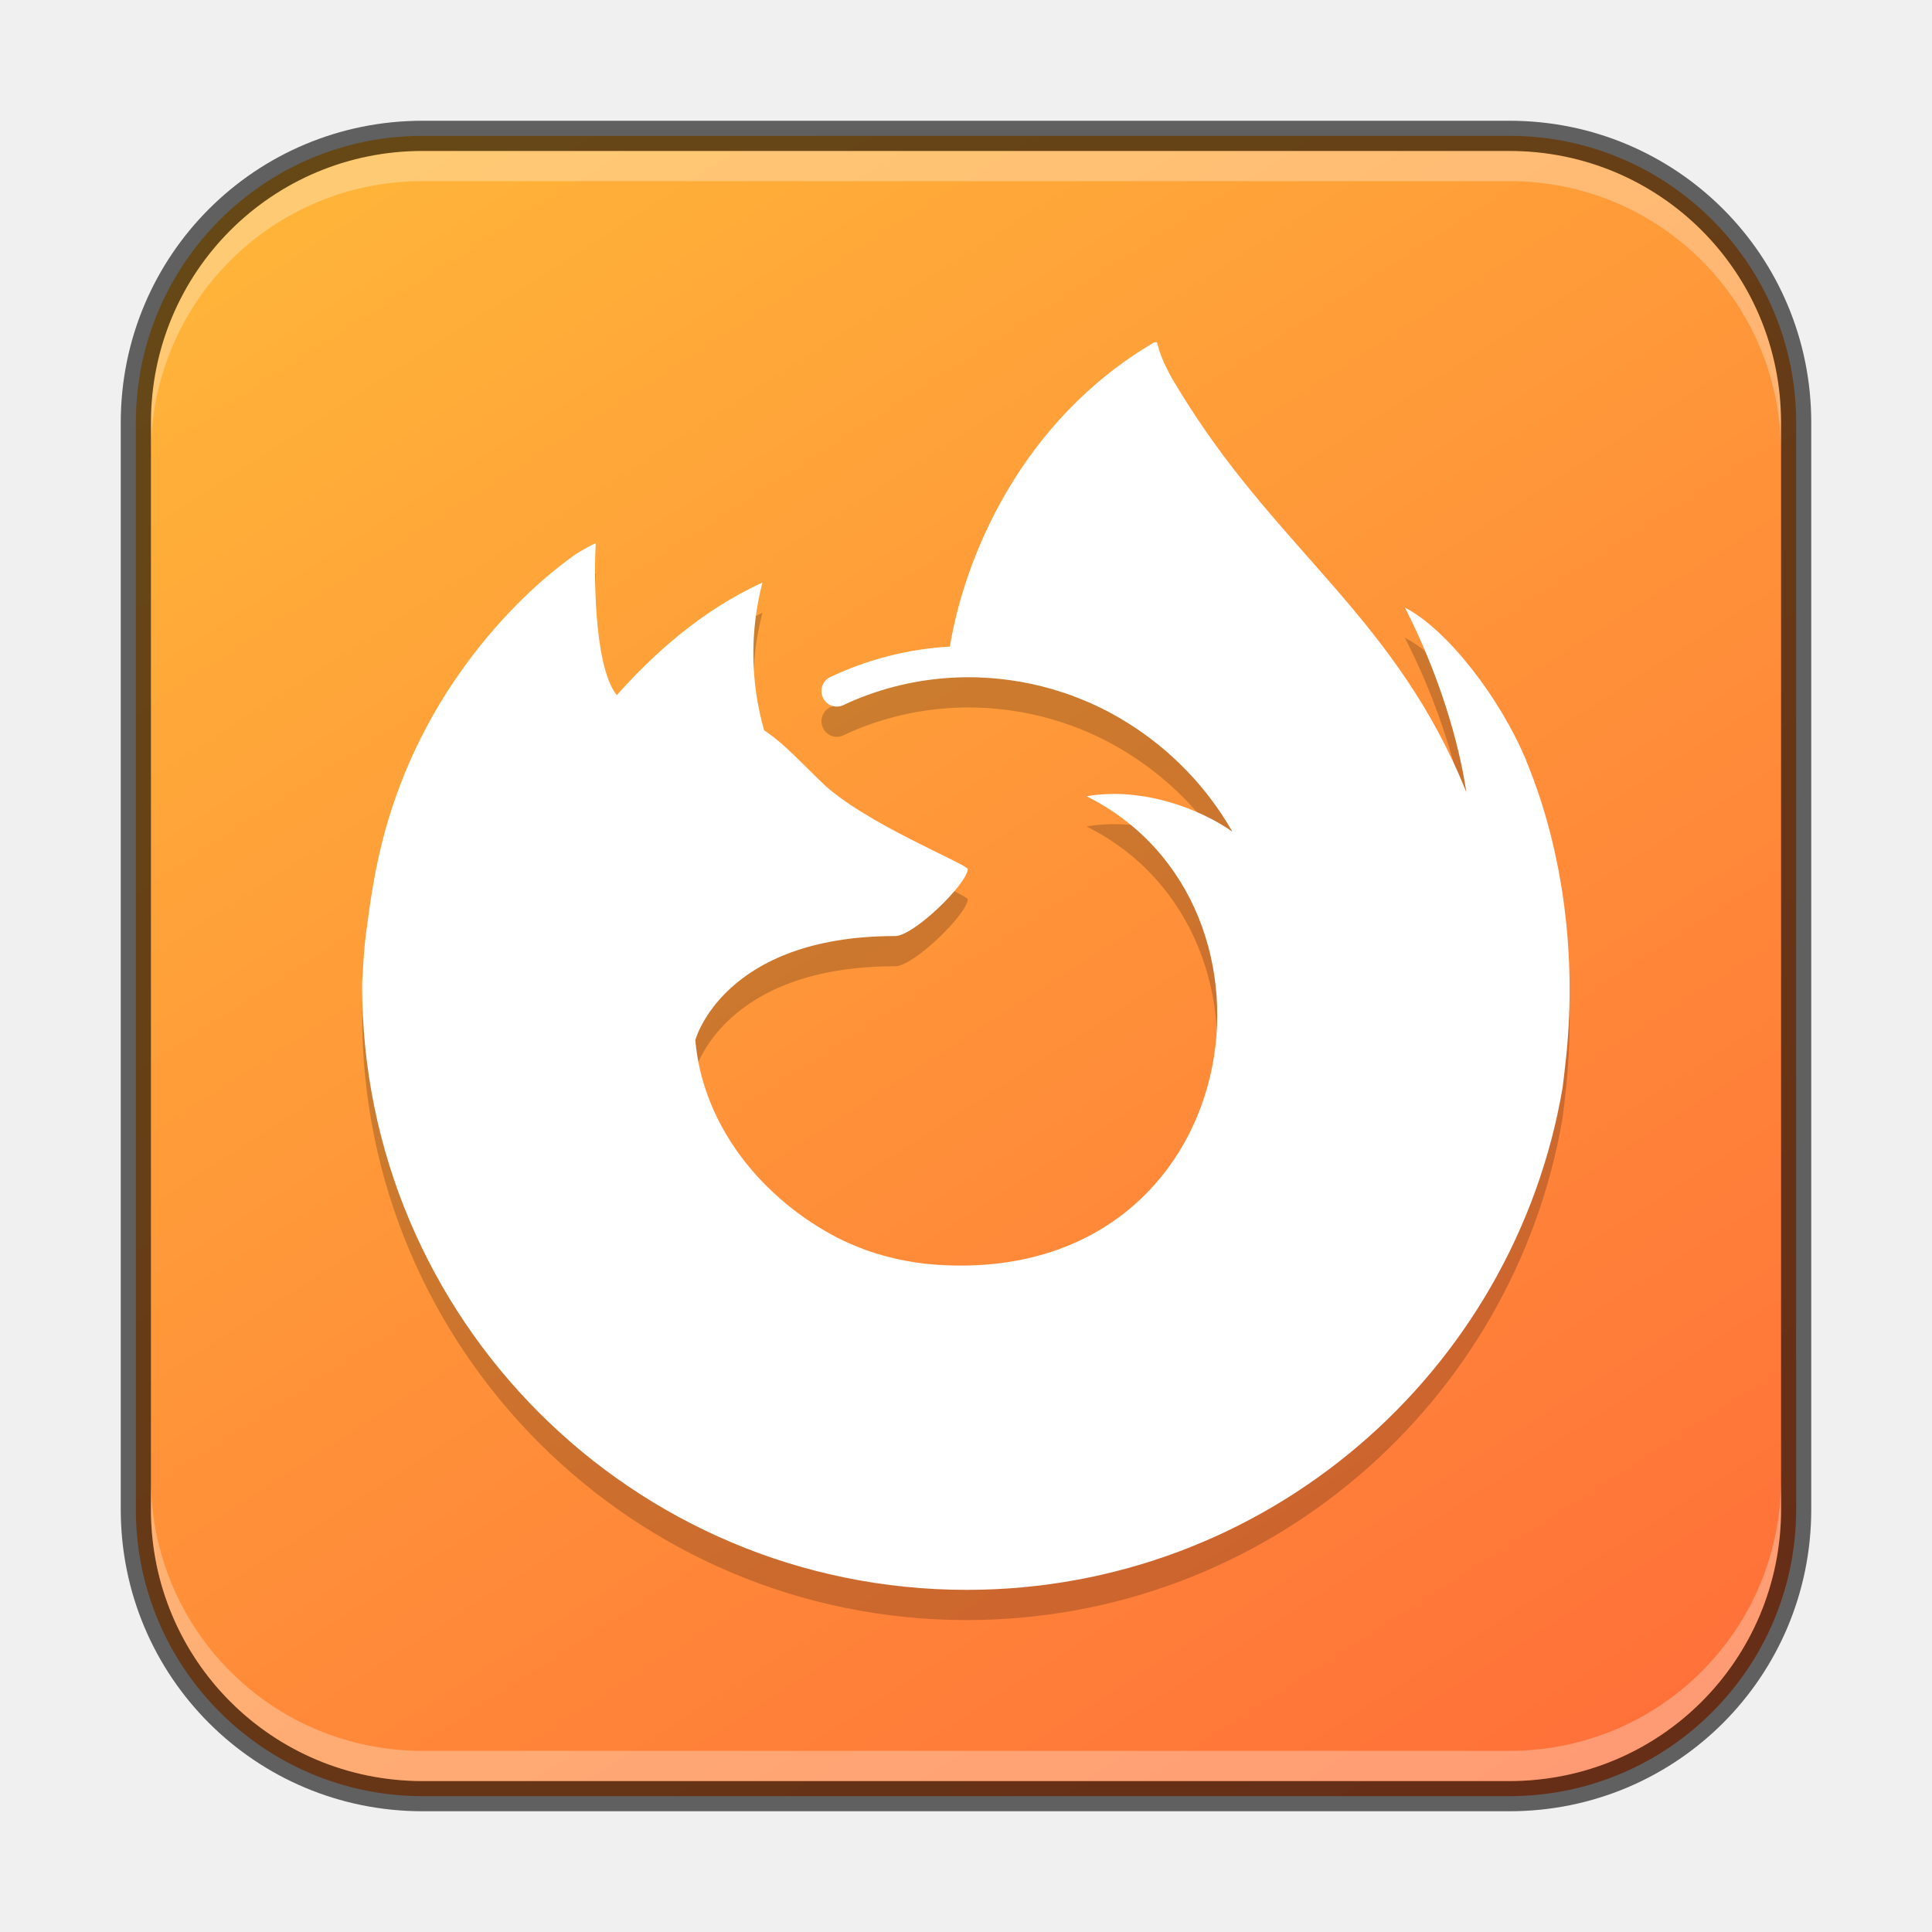
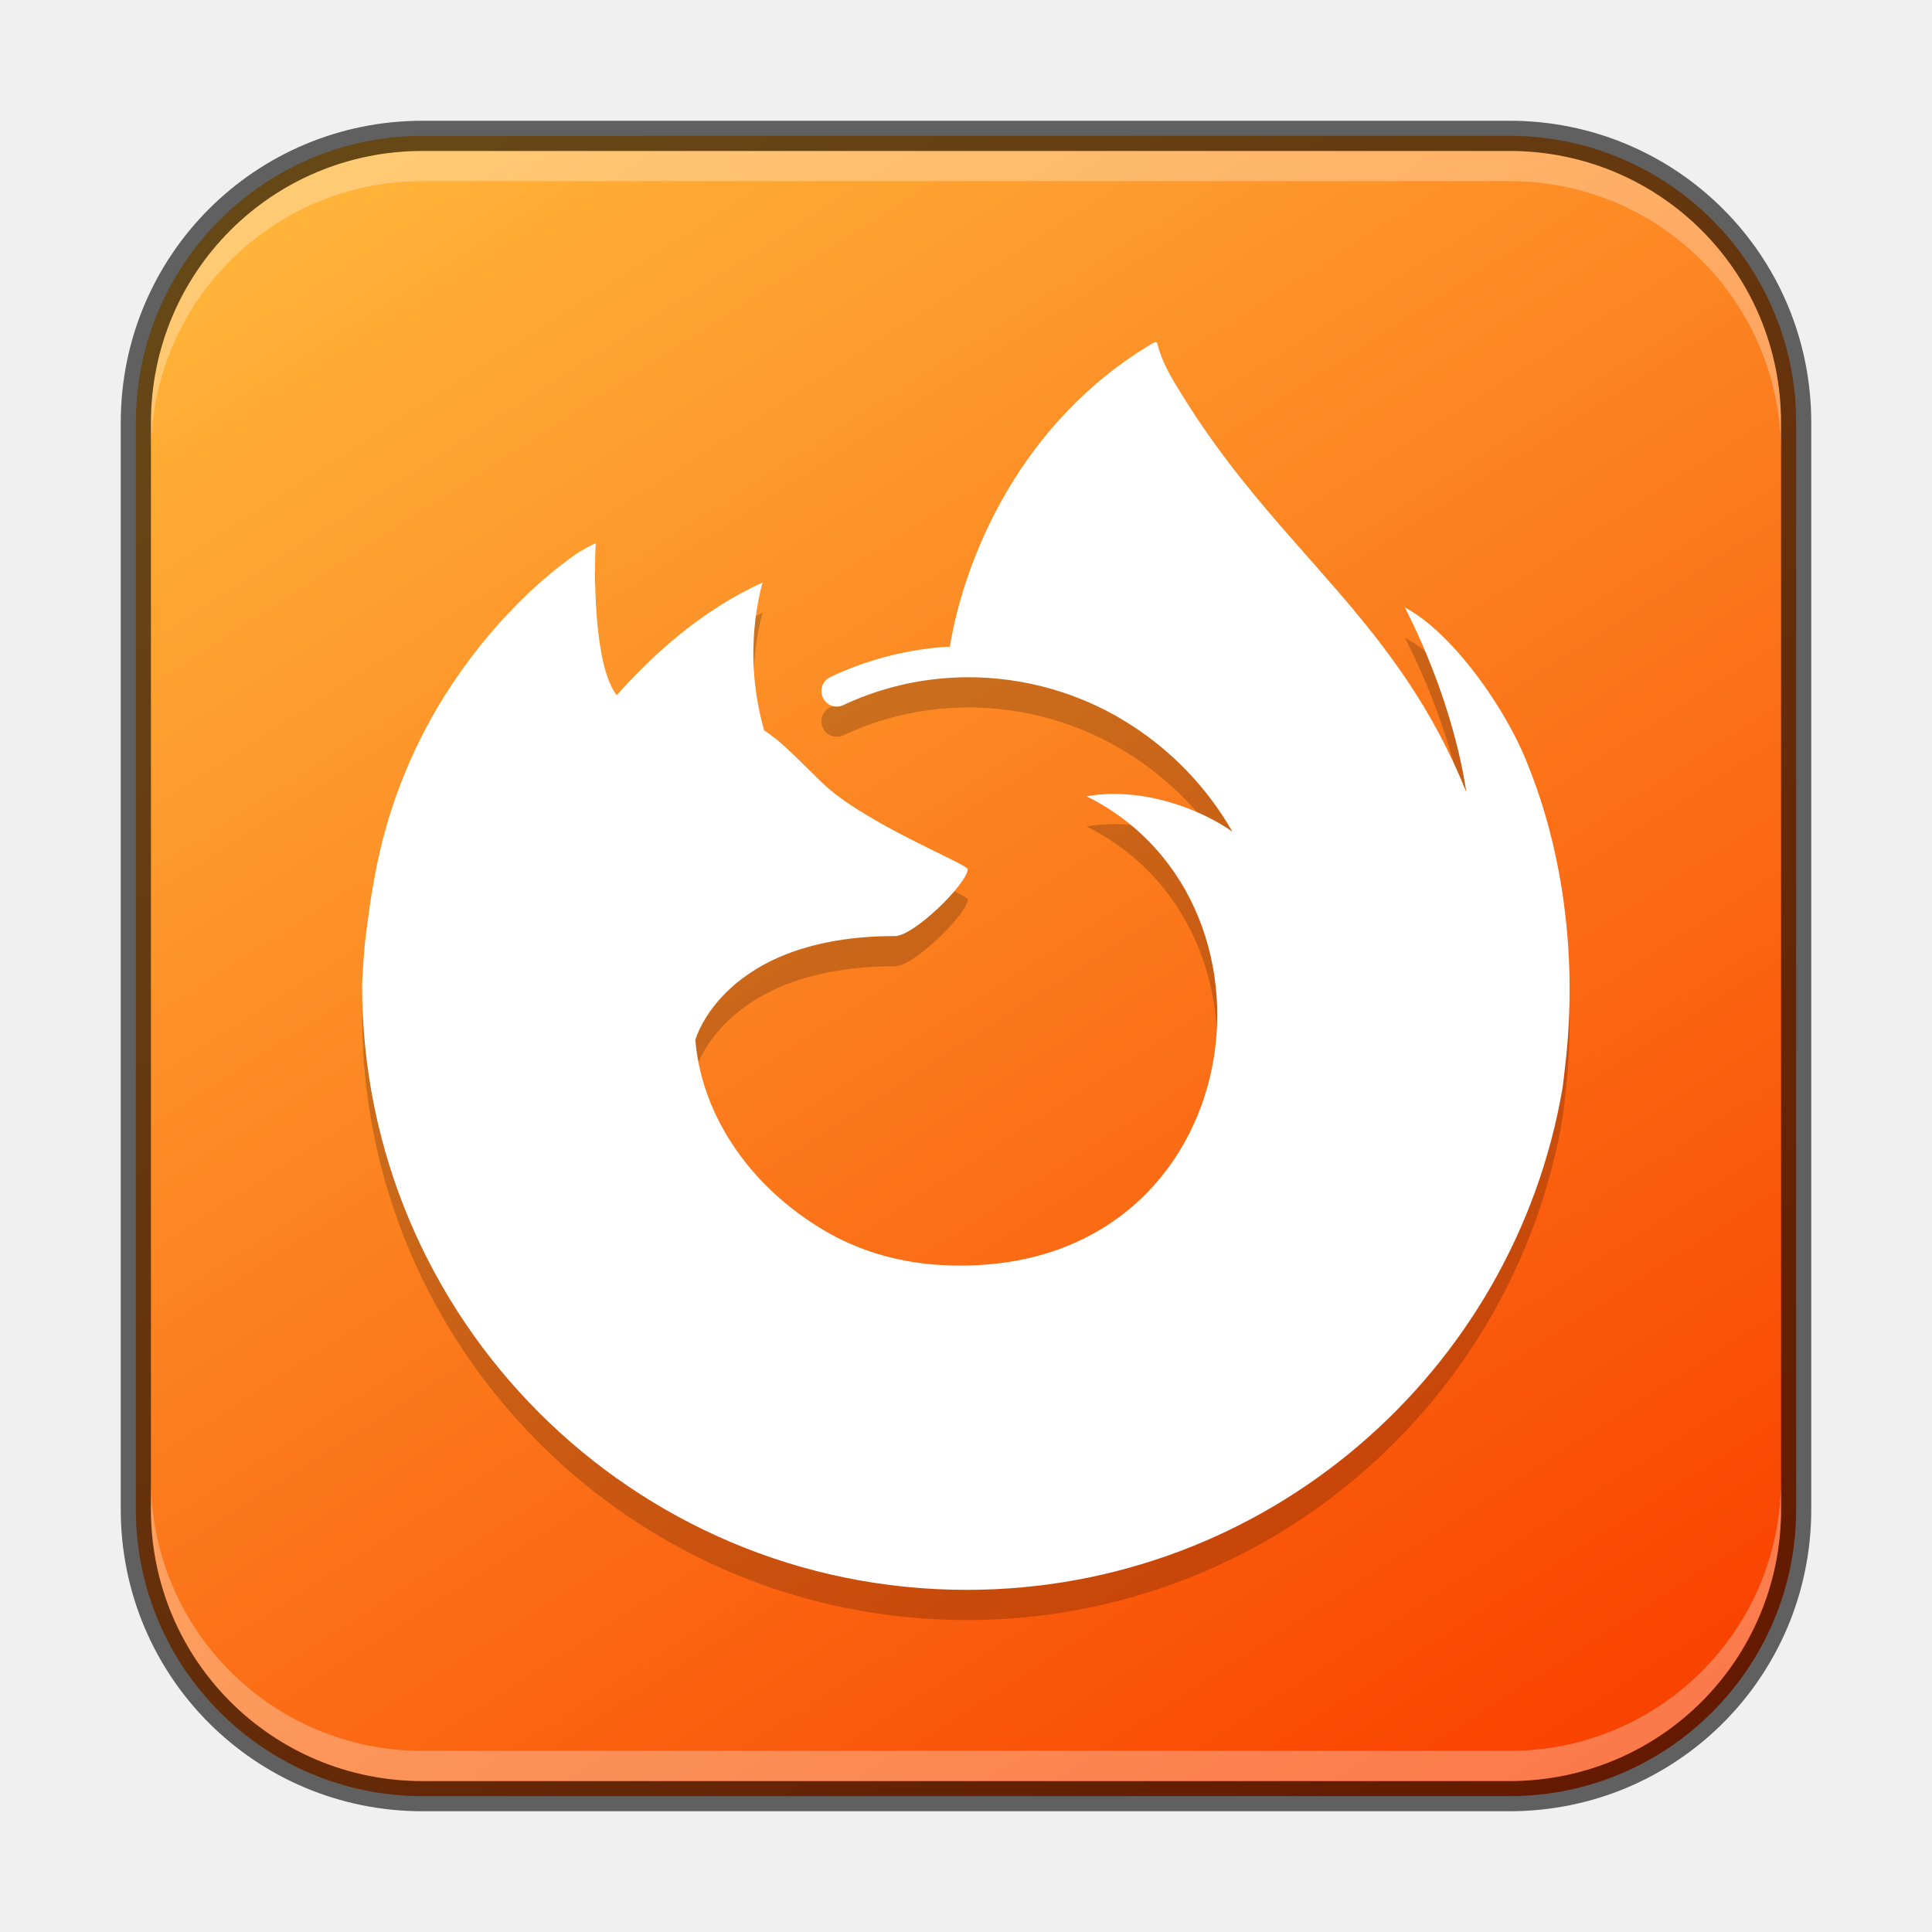
<svg xmlns="http://www.w3.org/2000/svg" xmlns:xlink="http://www.w3.org/1999/xlink" width="64" height="64" viewBox="0 0 64 64" version="1.1" id="svg5">
  <defs id="defs2">
    <linearGradient id="linearGradient3523">
-       <stop style="stop-color:#ff7139;stop-opacity:1;" offset="0" id="stop3519" />
+       <stop style="stop-color:#f94200;stop-opacity:1;" offset="0" id="stop3519" />
      <stop style="stop-color:#ffb439;stop-opacity:1;" offset="1" id="stop3521" />
    </linearGradient>
    <linearGradient xlink:href="#linearGradient3523" id="linearGradient3525" x1="50" y1="60" x2="14" y2="4" gradientUnits="userSpaceOnUse" />
  </defs>
  <rect style="fill:url(#linearGradient3525);fill-opacity:1;stroke:none" id="rect184" width="55" height="55" x="4.5" y="4.5" ry="9.5" />
  <path id="rect2630" style="opacity:0.3;fill:#ffffff;fill-opacity:1" d="M 14,5 C 9.014,5 5,9.014 5,14 v 1 C 5,10.014 9.014,6 14,6 h 36 c 4.986,0 9,4.014 9,9 V 14 C 59,9.014 54.986,5 50,5 Z" />
  <path id="rect899" style="fill:#000000;stroke:none;opacity:0.6" d="M 14,4 C 8.46,4 4,8.46 4,14 v 36 c 0,5.54 4.46,10 10,10 h 36 c 5.54,0 10,-4.46 10,-10 V 14 C 60,8.46 55.54,4 50,4 Z m 0,1 h 36 c 4.986,0 9,4.014 9,9 v 36 c 0,4.986 -4.014,9 -9,9 H 14 C 9.014,59 5,54.986 5,50 V 14 C 5,9.014 9.014,5 14,5 Z" />
  <path id="rect398" style="opacity:0.3;fill:#ffffff" d="M 5 49 L 5 50 C 5 54.986 9.014 59 14 59 L 50 59 C 54.986 59 59 54.986 59 50 L 59 49 C 59 53.986 54.986 58 50 58 L 14 58 C 9.014 58 5 53.986 5 49 z " />
  <path d="m 26.53,24.885 c 0.013,8e-4 0.007,2.5e-4 0,0 z m -4.823,-2.411 c 0.013,5.4e-4 0.007,2.6e-4 0,0 z m 28.852,3.723 c -0.87,-2.094 -2.633,-4.354 -4.018,-5.068 1.127,2.208 1.779,4.424 2.028,6.078 0,0.003 10e-4,0.011 0.004,0.033 -2.265,-5.644 -6.105,-7.921 -9.241,-12.876 -0.158,-0.251 -0.317,-0.502 -0.472,-0.767 -0.079,-0.135 -0.152,-0.273 -0.221,-0.414 -0.13,-0.251 -0.23,-0.517 -0.299,-0.792 0.001,-0.027 -0.019,-0.05 -0.045,-0.054 -0.012,-0.004 -0.025,-0.004 -0.038,0 -0.003,8e-4 -0.007,0.004 -0.01,0.005 -0.004,0.002 -0.01,0.006 -0.015,0.008 0.002,-0.003 0.007,-0.01 0.008,-0.011 -4.453,2.608 -6.299,7.174 -6.774,10.081 -1.376,0.078 -2.724,0.422 -3.969,1.013 -0.235,0.116 -0.344,0.39 -0.253,0.636 0.097,0.28 0.413,0.416 0.683,0.294 1.086,-0.513 2.259,-0.818 3.457,-0.902 0.039,-0.003 0.078,-0.005 0.117,-0.008 0.165,-0.01 0.329,-0.016 0.494,-0.018 0.972,-0.007 1.94,0.127 2.874,0.398 0.054,0.016 0.108,0.035 0.162,0.051 0.155,0.047 0.309,0.099 0.462,0.153 0.112,0.042 0.223,0.085 0.333,0.13 0.089,0.036 0.179,0.072 0.267,0.111 0.138,0.061 0.274,0.125 0.408,0.192 0.062,0.031 0.124,0.061 0.185,0.093 0.131,0.069 0.261,0.141 0.39,0.216 0.083,0.048 0.165,0.097 0.246,0.148 1.451,0.897 2.655,2.143 3.502,3.623 -1.069,-0.751 -2.984,-1.493 -4.829,-1.172 7.203,3.601 5.269,16.002 -4.712,15.534 -0.889,-0.036 -1.767,-0.206 -2.606,-0.503 -0.198,-0.074 -0.395,-0.155 -0.588,-0.24 -0.113,-0.051 -0.226,-0.104 -0.338,-0.161 -2.446,-1.264 -4.465,-3.653 -4.718,-6.554 0,0 0.924,-3.445 6.619,-3.445 0.616,0 2.376,-1.718 2.408,-2.216 -0.007,-0.163 -3.493,-1.549 -4.852,-2.888 -0.726,-0.715 -1.071,-1.06 -1.376,-1.319 -0.166,-0.14 -0.339,-0.271 -0.519,-0.392 -0.457,-1.597 -0.476,-3.287 -0.056,-4.894 -2.057,0.937 -3.658,2.418 -4.821,3.725 h -0.009 c -0.794,-1.006 -0.738,-4.323 -0.693,-5.015 -0.01,-0.043 -0.592,0.302 -0.669,0.354 -0.701,0.5 -1.355,1.061 -1.957,1.677 -0.685,0.694 -1.31,1.444 -1.87,2.243 0,10e-4 -5.3e-4,0.002 -8e-4,0.003 0,-0.001 5.3e-4,-0.002 8e-4,-0.003 -1.288,1.825 -2.201,3.887 -2.687,6.068 -0.005,0.022 -0.191,0.838 -0.327,1.846 -0.023,0.157 -0.044,0.314 -0.064,0.471 -0.046,0.303 -0.083,0.633 -0.118,1.147 -0.002,0.02 -0.003,0.04 -0.004,0.059 -0.015,0.222 -0.028,0.444 -0.04,0.666 0,0.034 -0.002,0.068 -0.002,0.102 0,11.059 8.967,20.024 20.027,20.024 9.905,0 18.13,-7.191 19.74,-16.636 0.034,-0.256 0.061,-0.514 0.091,-0.772 0.398,-3.434 -0.044,-7.044 -1.299,-10.062 z" style="display:inline;fill:#000000;stroke-width:0.083;enable-background:new;opacity:0.2" id="path4039" />
  <path d="m 26.53,23.884 c 0.013,8e-4 0.007,2.5e-4 0,0 z m -4.823,-2.411 c 0.013,5.4e-4 0.007,2.6e-4 0,0 z m 28.852,3.723 c -0.87,-2.094 -2.633,-4.354 -4.018,-5.068 1.127,2.208 1.779,4.424 2.028,6.078 0,0.003 10e-4,0.011 0.004,0.033 -2.265,-5.644 -6.105,-7.921 -9.241,-12.876 -0.158,-0.251 -0.317,-0.502 -0.472,-0.767 -0.079,-0.135 -0.152,-0.273 -0.221,-0.414 -0.13,-0.251 -0.23,-0.517 -0.299,-0.792 0.001,-0.027 -0.019,-0.05 -0.045,-0.054 -0.012,-0.004 -0.025,-0.004 -0.038,0 -0.003,8e-4 -0.007,0.004 -0.01,0.005 -0.004,0.002 -0.01,0.006 -0.015,0.008 0.002,-0.003 0.007,-0.01 0.008,-0.011 -4.453,2.608 -6.299,7.174 -6.774,10.081 -1.376,0.078 -2.724,0.422 -3.969,1.013 -0.235,0.116 -0.344,0.39 -0.253,0.636 0.097,0.28 0.413,0.416 0.683,0.294 1.086,-0.513 2.259,-0.818 3.457,-0.902 0.039,-0.003 0.078,-0.005 0.117,-0.008 0.165,-0.01 0.329,-0.016 0.494,-0.018 0.972,-0.007 1.94,0.127 2.874,0.398 0.054,0.016 0.108,0.035 0.162,0.051 0.155,0.047 0.309,0.099 0.462,0.153 0.112,0.042 0.223,0.085 0.333,0.13 0.089,0.036 0.179,0.072 0.267,0.111 0.138,0.061 0.274,0.125 0.408,0.192 0.062,0.031 0.124,0.061 0.185,0.093 0.131,0.069 0.261,0.141 0.39,0.216 0.083,0.048 0.165,0.097 0.246,0.148 1.451,0.897 2.655,2.143 3.502,3.623 -1.069,-0.751 -2.984,-1.493 -4.829,-1.172 7.203,3.601 5.269,16.002 -4.712,15.534 -0.889,-0.036 -1.767,-0.206 -2.606,-0.503 -0.198,-0.074 -0.395,-0.155 -0.588,-0.24 -0.113,-0.051 -0.226,-0.104 -0.338,-0.161 -2.446,-1.264 -4.465,-3.653 -4.718,-6.554 0,0 0.924,-3.445 6.619,-3.445 0.616,0 2.376,-1.718 2.408,-2.216 -0.007,-0.163 -3.493,-1.549 -4.852,-2.888 -0.726,-0.715 -1.071,-1.06 -1.376,-1.319 -0.166,-0.14 -0.339,-0.271 -0.519,-0.392 -0.457,-1.597 -0.476,-3.287 -0.056,-4.894 -2.057,0.937 -3.658,2.418 -4.821,3.725 h -0.009 c -0.794,-1.006 -0.738,-4.323 -0.693,-5.015 -0.01,-0.043 -0.592,0.302 -0.669,0.354 -0.701,0.5 -1.355,1.061 -1.957,1.677 -0.685,0.694 -1.31,1.444 -1.87,2.243 0,0.001 -5.3e-4,0.002 -8e-4,0.003 0,-0.001 5.3e-4,-0.002 8e-4,-0.003 -1.288,1.825 -2.201,3.887 -2.687,6.068 -0.005,0.022 -0.191,0.838 -0.327,1.846 -0.023,0.157 -0.044,0.314 -0.064,0.471 -0.046,0.303 -0.083,0.633 -0.118,1.147 -0.002,0.02 -0.003,0.04 -0.004,0.059 -0.015,0.222 -0.028,0.444 -0.04,0.666 0,0.034 -0.002,0.068 -0.002,0.102 0,11.059 8.967,20.024 20.027,20.024 9.905,0 18.13,-7.191 19.74,-16.636 0.034,-0.256 0.061,-0.514 0.091,-0.772 0.398,-3.434 -0.044,-7.044 -1.299,-10.062 z" style="display:inline;fill:#ffffff;stroke-width:0.083;enable-background:new" id="path606" />
</svg>
